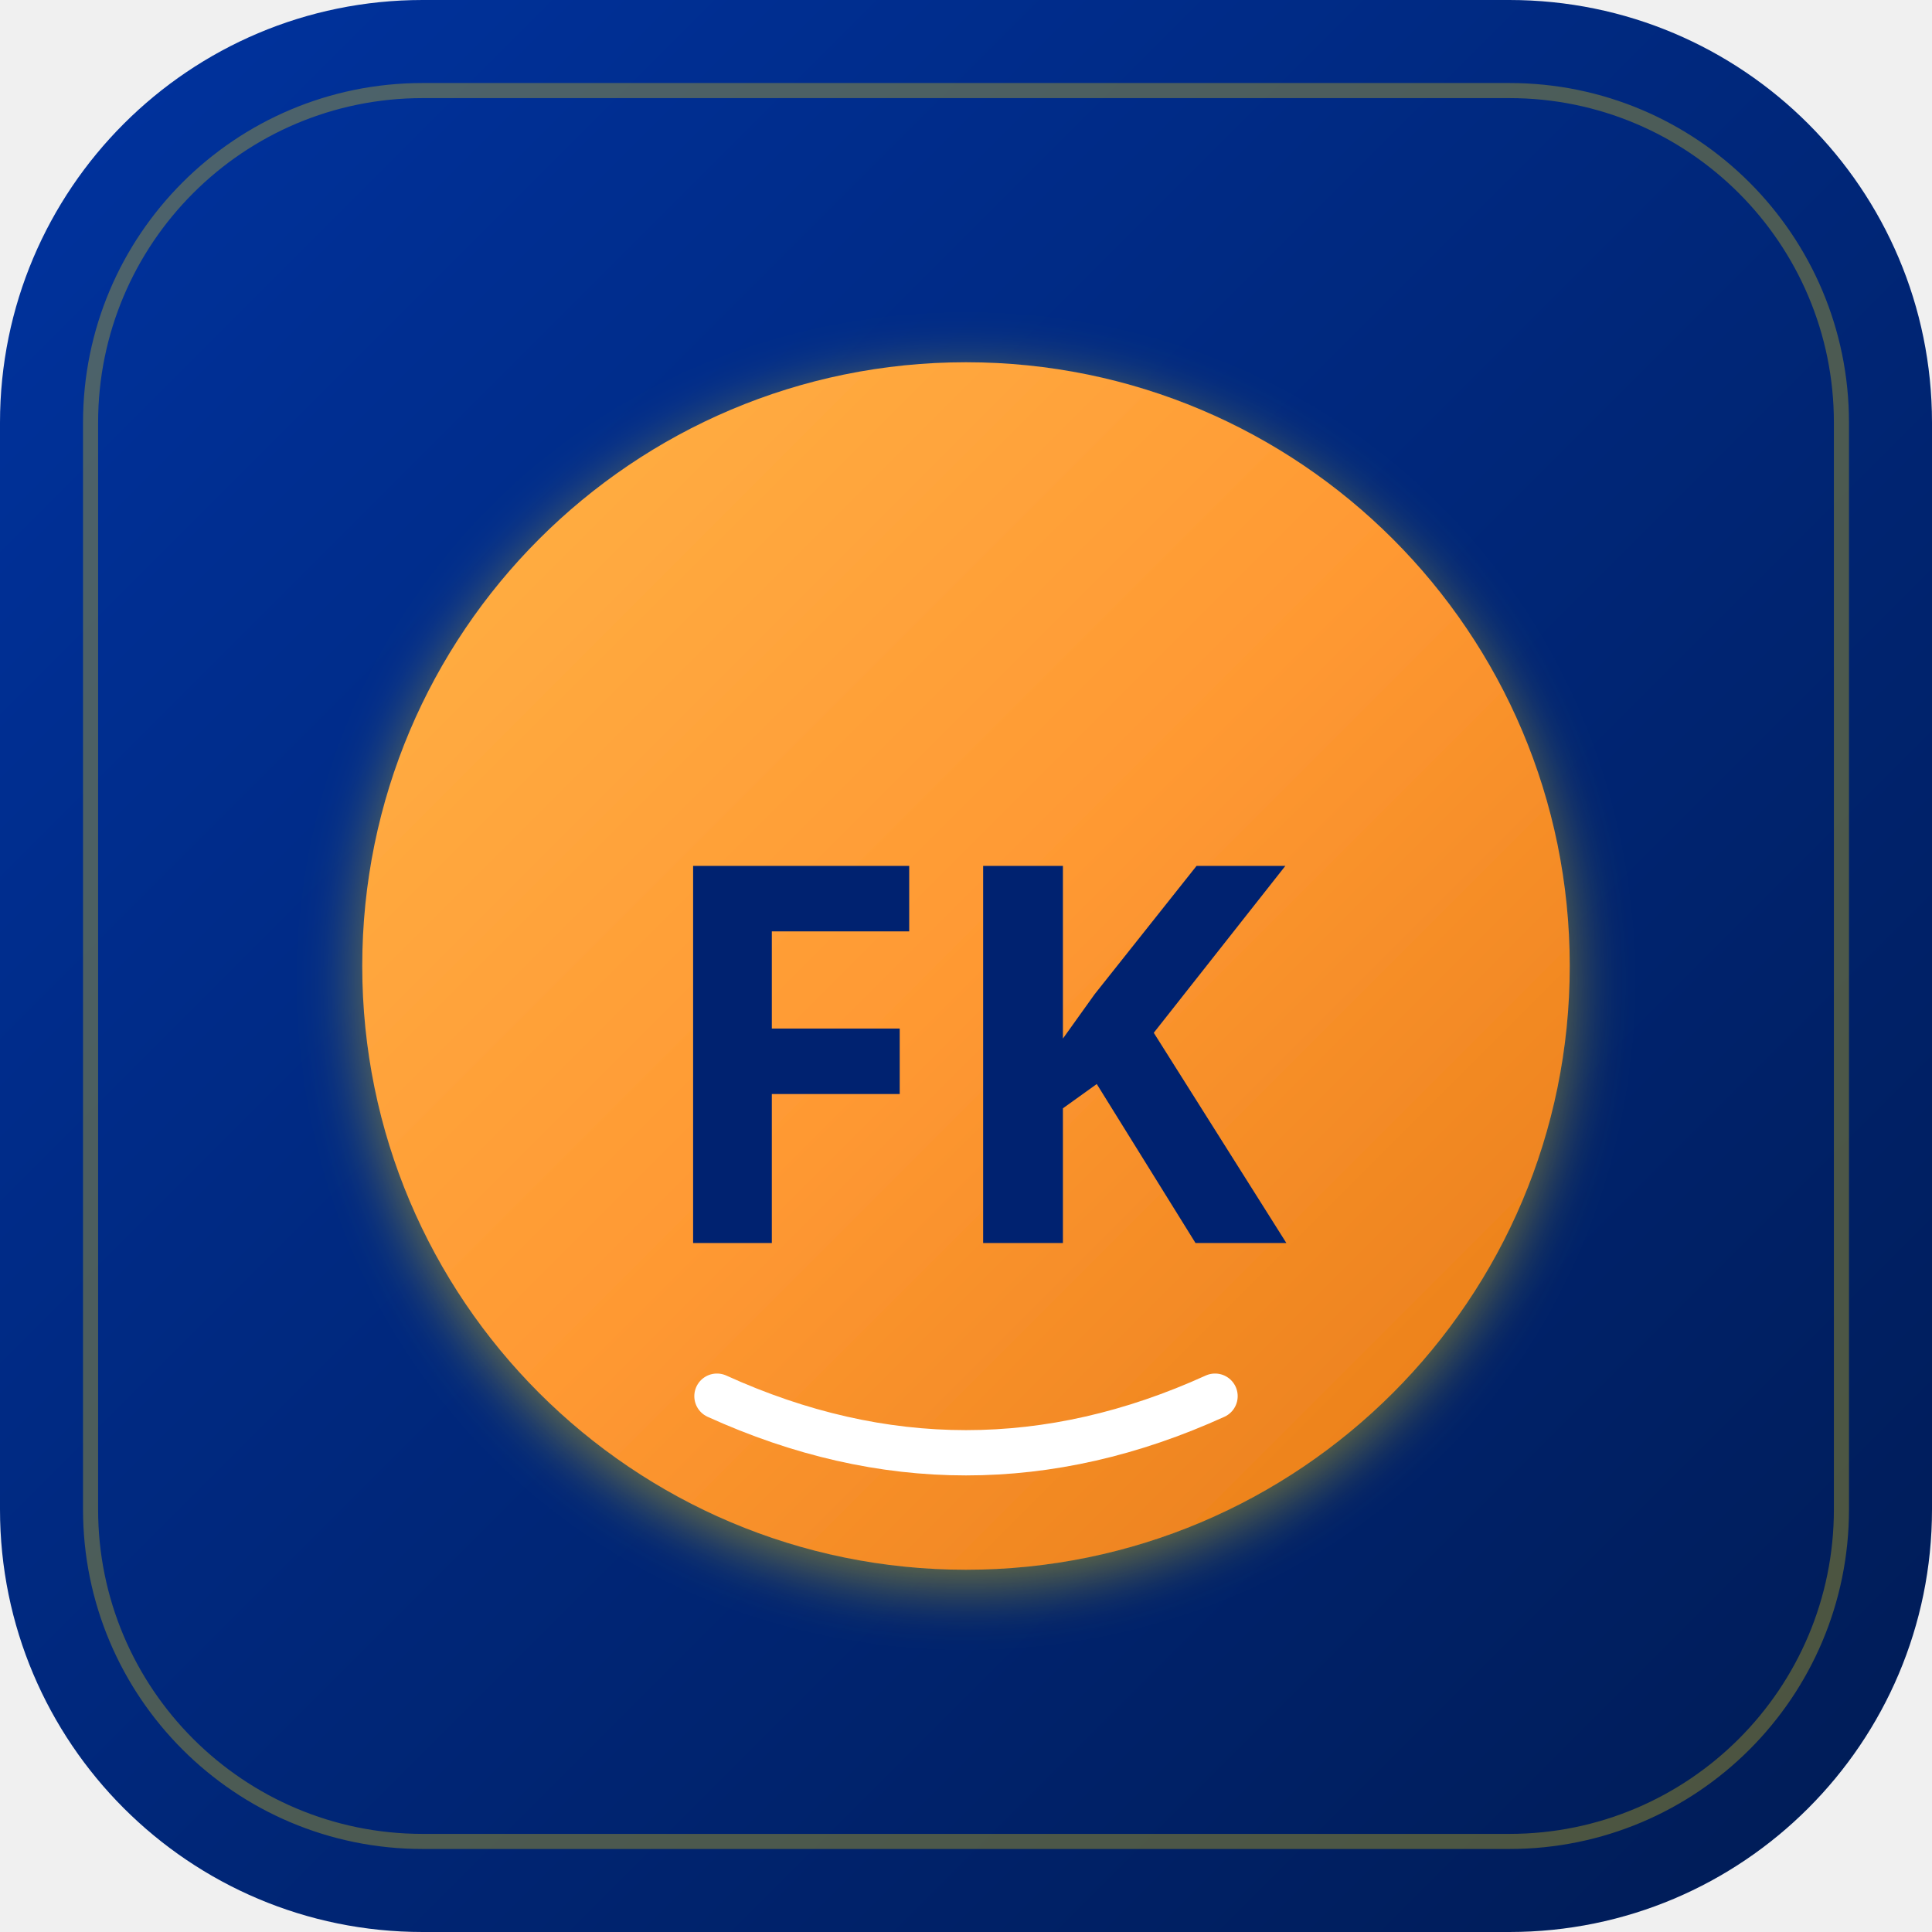
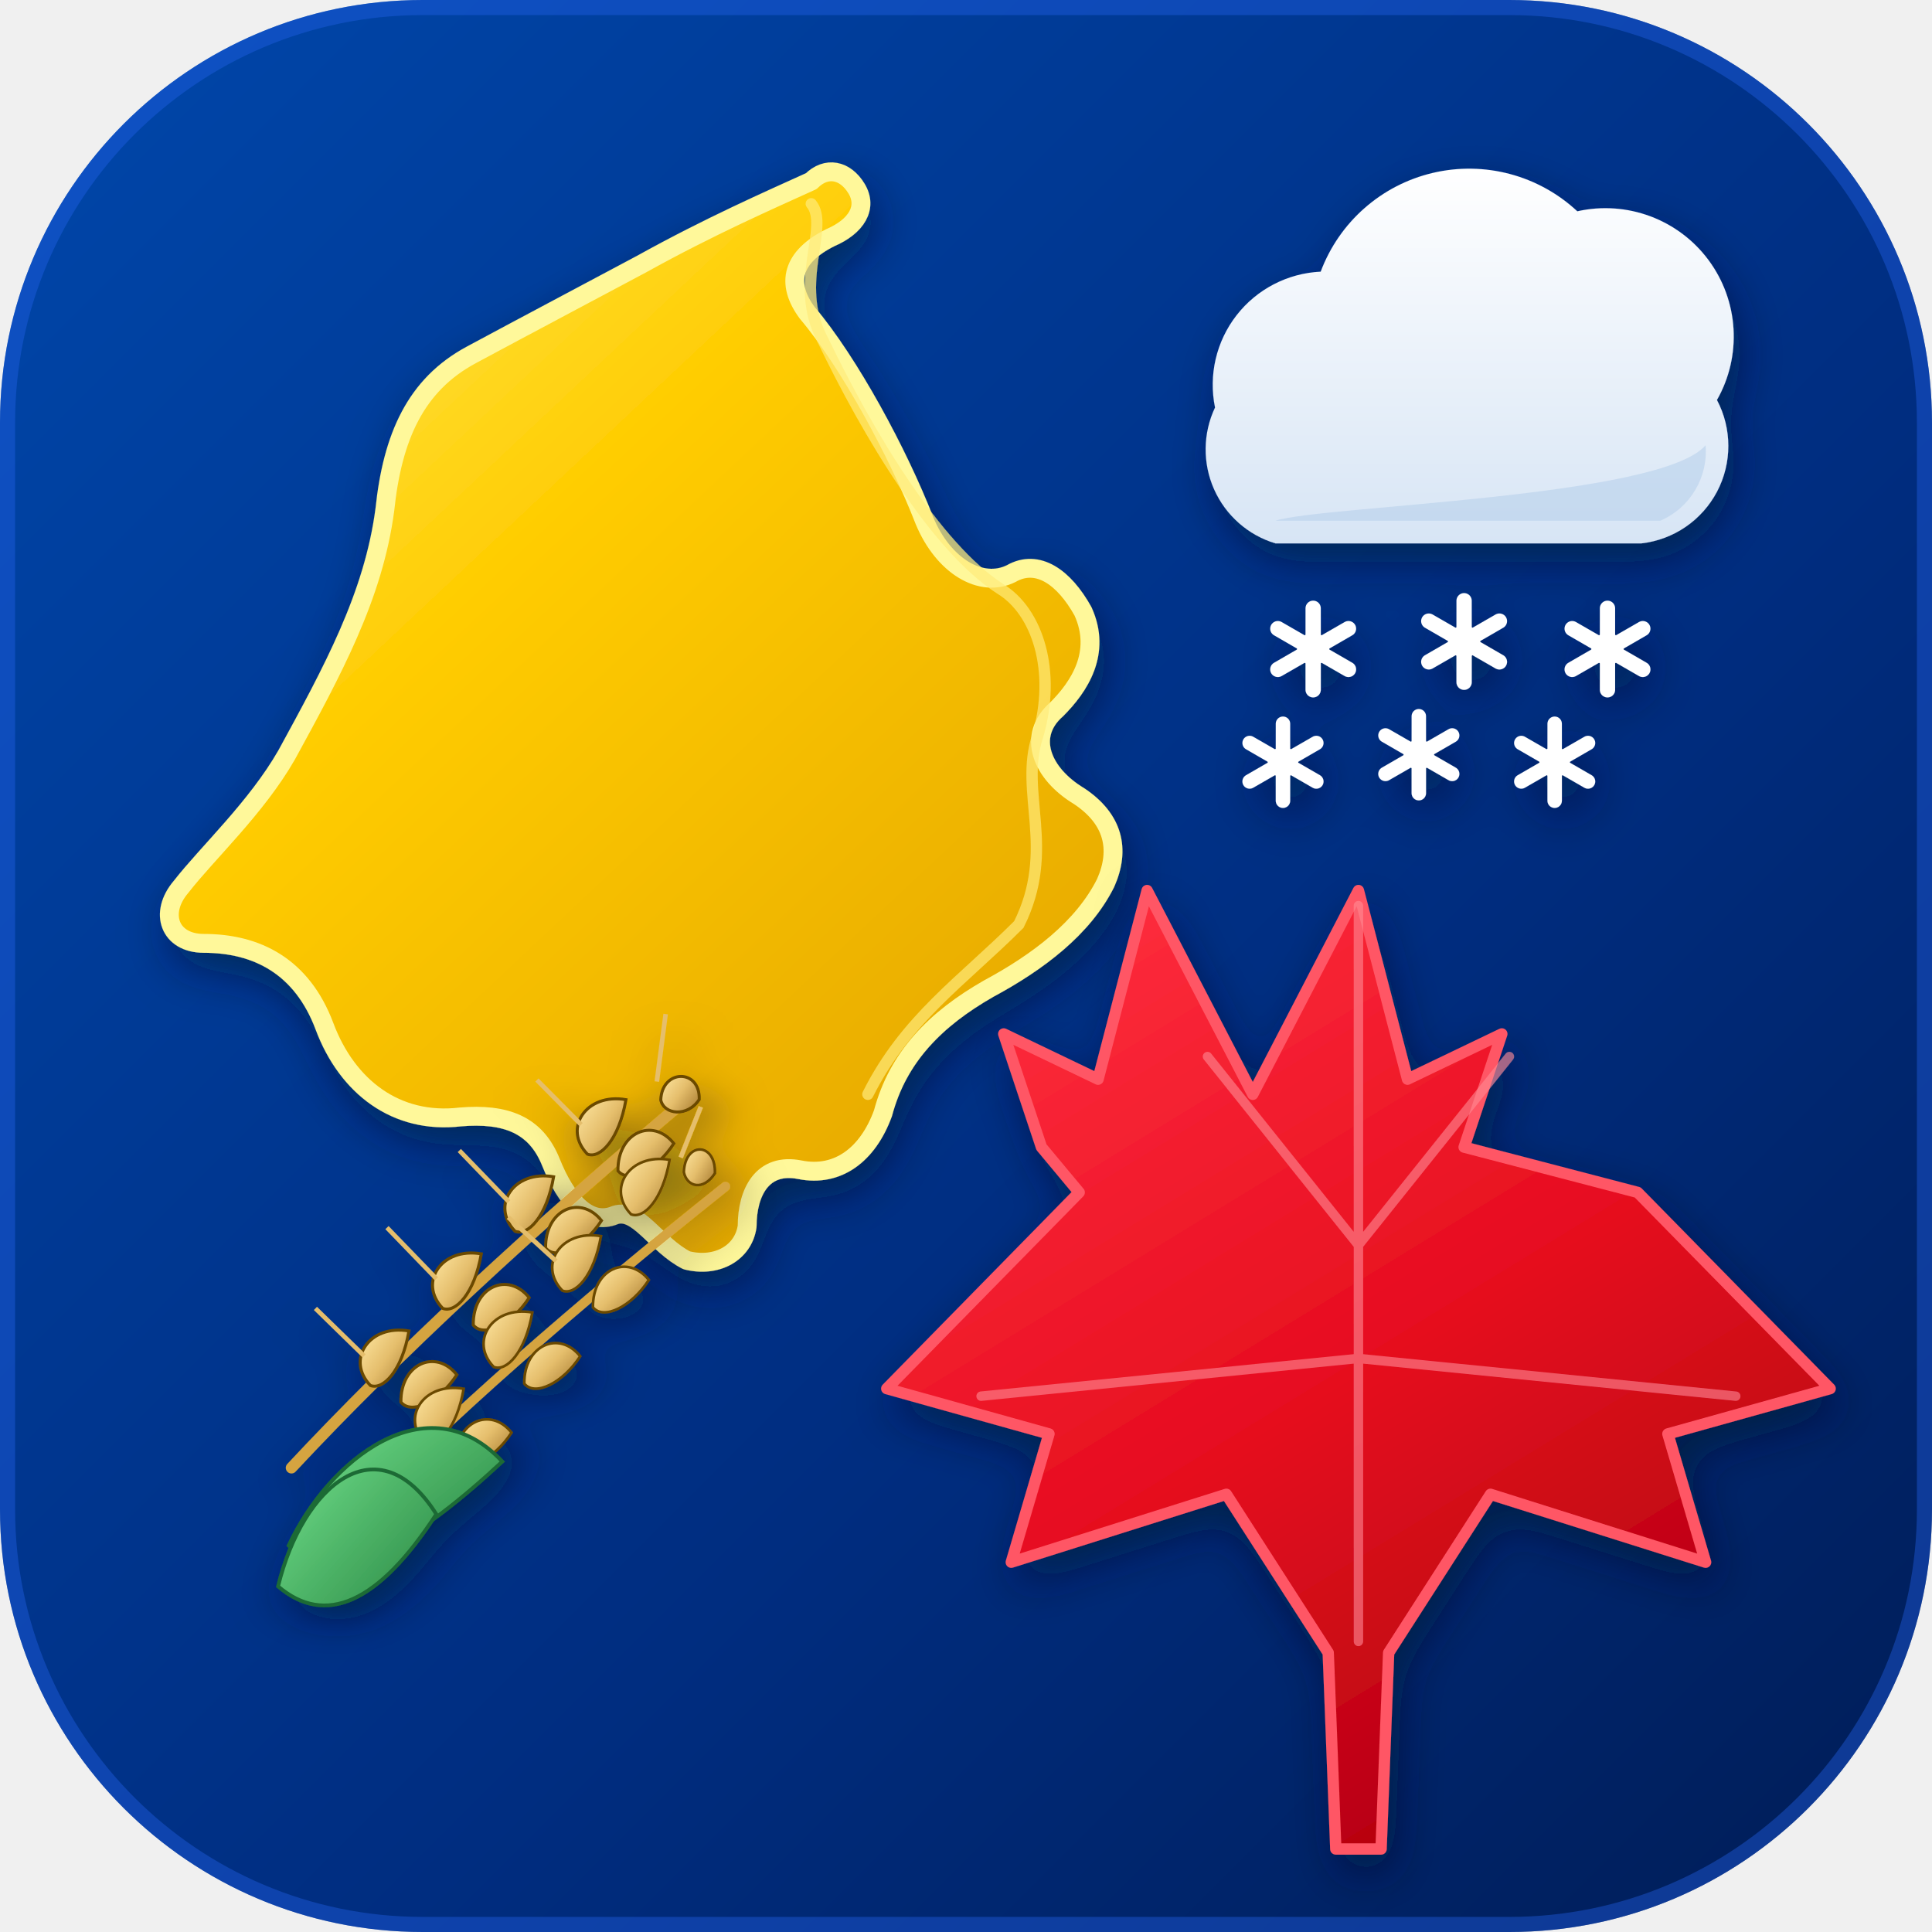
<svg xmlns="http://www.w3.org/2000/svg" viewBox="0 0 512 512" width="512" height="512">
  <defs>
-     <linearGradient id="blueGrad" x1="0%" y1="0%" x2="100%" y2="100%">
-       <stop offset="0%" stop-color="#0033A0" />
-       <stop offset="100%" stop-color="#001B54" />
+     <linearGradient id="bgGrad" x1="0%" y1="0%" x2="100%" y2="100%">
+       <stop offset="0%" stop-color="#0047AB" />
+       <stop offset="60%" stop-color="#002D80" />
+       <stop offset="100%" stop-color="#001C55" />
    </linearGradient>
-     <linearGradient id="kesariGrad" x1="0%" y1="0%" x2="100%" y2="100%">
-       <stop offset="0%" stop-color="#FFB347" />
-       <stop offset="50%" stop-color="#FF9933" />
-       <stop offset="100%" stop-color="#E67A15" />
+     <linearGradient id="punjabGold" x1="0%" y1="0%" x2="80%" y2="100%">
+       <stop offset="0%" stop-color="#FFF066" />
+       <stop offset="40%" stop-color="#FFCC00" />
+       <stop offset="100%" stop-color="#E5A700" />
    </linearGradient>
-     <filter id="yellowGlow" x="-20%" y="-20%" width="140%" height="140%">
-       <feDropShadow dx="0" dy="4" stdDeviation="8" flood-color="#FFD700" flood-opacity="0.45" />
+     <linearGradient id="mapleRed" x1="20%" y1="0%" x2="80%" y2="100%">
+       <stop offset="0%" stop-color="#FF2E3E" />
+       <stop offset="50%" stop-color="#E60D1F" />
+       <stop offset="100%" stop-color="#A8000C" />
+     </linearGradient>
+     <linearGradient id="cloudGrad" x1="0%" y1="0%" x2="0%" y2="100%">
+       <stop offset="0%" stop-color="#FFFFFF" />
+       <stop offset="100%" stop-color="#D7E5F5" />
+     </linearGradient>
+     <linearGradient id="wheatGold" x1="0%" y1="0%" x2="100%" y2="100%">
+       <stop offset="0%" stop-color="#FFE8A3" />
+       <stop offset="50%" stop-color="#E5BE6C" />
+       <stop offset="100%" stop-color="#A5792F" />
+     </linearGradient>
+     <linearGradient id="wheatGreen" x1="0%" y1="0%" x2="100%" y2="100%">
+       <stop offset="0%" stop-color="#6EDC88" />
+       <stop offset="100%" stop-color="#2D8C47" />
+     </linearGradient>
+     <filter id="softGlow" x="-20%" y="-20%" width="140%" height="140%">
+       <feDropShadow dx="0" dy="6" stdDeviation="10" flood-color="#000000" flood-opacity="0.45" />
+     </filter>
+     <filter id="elementShadow" x="-20%" y="-20%" width="140%" height="140%">
+       <feDropShadow dx="2" dy="5" stdDeviation="6" flood-color="#000D2B" flood-opacity="0.5" />
+     </filter>
+     <filter id="punjabOutlineGlow">
+       <feDropShadow dx="0" dy="0" stdDeviation="4" flood-color="#FFE57F" flood-opacity="0.8" />
    </filter>
  </defs>
-   <rect width="512" height="512" rx="112" fill="url(#blueGrad)" />
-   <rect x="24" y="24" width="464" height="464" rx="88" fill="none" stroke="#FFD700" stroke-width="4" stroke-opacity="0.3" />
-   <circle cx="256" cy="256" r="160" fill="url(#kesariGrad)" filter="url(#yellowGlow)" />
-   <text x="256" y="280" font-family="'Plus Jakarta Sans', system-ui, sans-serif" font-weight="900" font-size="140" fill="#002270" text-anchor="middle" dominant-baseline="middle">FK</text>
-   <path d="M190 370 Q256 400 322 370" fill="none" stroke="#FFFFFF" stroke-width="12" stroke-linecap="round" />
+   <rect width="512" height="512" rx="112" fill="url(#bgGrad)" />
+   <rect x="2" y="2" width="508" height="508" rx="110" fill="none" stroke="#2563EB" stroke-width="4" stroke-opacity="0.4" />
+   <g filter="url(#elementShadow)">
+     <path d="M 215 48              C 219 44, 224 45, 227 50              C 230 55, 227 60, 220 63              C 210 68, 208 75, 214 83              C 225 96, 238 120, 245 138              C 250 150, 260 156, 268 152              C 275 148, 282 153, 287 162              C 292 173, 286 182, 280 188              C 272 195, 276 205, 286 211              C 295 217, 297 225, 293 234              C 287 246, 275 255, 262 262              C 248 270, 238 280, 234 295              C 230 306, 222 312, 212 310              C 202 308, 198 316, 198 325              C 197 332, 190 336, 182 334              C 174 330, 169 320, 163 322              C 156 325, 150 318, 146 308              C 142 298, 134 295, 122 296              C 105 298, 92 288, 86 272              C 80 256, 68 250, 54 250              C 45 250, 42 242, 48 235              C 55 226, 68 214, 76 200              C 88 178, 99 158, 102 135              C 104 116, 110 102, 125 94              C 138 87, 155 78, 170 70              C 188 60, 204 53, 215 48 Z" fill="url(#punjabGold)" stroke="#FFF89A" stroke-width="5" stroke-linejoin="round" stroke-linecap="round" />
+     <path d="M 215 54 C 220 60, 210 75, 218 90 C 230 115, 248 145, 265 156 C 275 162, 280 178, 275 195 C 270 210, 280 225, 270 245 C 255 260, 240 270, 230 290" fill="none" stroke="#FFEB7A" stroke-width="3" stroke-linecap="round" opacity="0.7" />
+   </g>
+   <g filter="url(#elementShadow)">
+     <path d="M 370 144              L 435 144              A 26 26 0 0 0 455 106              A 34 34 0 0 0 418 56              A 42 42 0 0 0 350 72              A 30 30 0 0 0 322 108              A 26 26 0 0 0 338 144              Z" fill="url(#cloudGrad)" />
+     <path d="M 338 138 L 440 138 A 20 20 0 0 0 452 118 C 440 132, 350 134, 338 138 Z" fill="#B8D0EB" opacity="0.6" />
+     <g stroke="#FFFFFF" stroke-width="4.5" stroke-linecap="round" fill="none">
+       <g transform="translate(348, 172) scale(0.9)">
+         <line x1="0" y1="-12" x2="0" y2="12" />
+         <line x1="-10.4" y1="-6" x2="10.4" y2="6" />
+         <line x1="-10.4" y1="6" x2="10.4" y2="-6" />
+         <circle cx="0" cy="0" r="2.5" fill="#FFFFFF" />
+       </g>
+       <g transform="translate(388, 170) scale(0.9)">
+         <line x1="0" y1="-12" x2="0" y2="12" />
+         <line x1="-10.4" y1="-6" x2="10.4" y2="6" />
+         <line x1="-10.4" y1="6" x2="10.4" y2="-6" />
+         <circle cx="0" cy="0" r="2.5" fill="#FFFFFF" />
+       </g>
+       <g transform="translate(426, 172) scale(0.9)">
+         <line x1="0" y1="-12" x2="0" y2="12" />
+         <line x1="-10.4" y1="-6" x2="10.4" y2="6" />
+         <line x1="-10.4" y1="6" x2="10.4" y2="-6" />
+         <circle cx="0" cy="0" r="2.5" fill="#FFFFFF" />
+       </g>
+       <g transform="translate(340, 202) scale(0.85)">
+         <line x1="0" y1="-12" x2="0" y2="12" />
+         <line x1="-10.4" y1="-6" x2="10.4" y2="6" />
+         <line x1="-10.4" y1="6" x2="10.4" y2="-6" />
+         <circle cx="0" cy="0" r="2.5" fill="#FFFFFF" />
+       </g>
+       <g transform="translate(376, 200) scale(0.85)">
+         <line x1="0" y1="-12" x2="0" y2="12" />
+         <line x1="-10.4" y1="-6" x2="10.4" y2="6" />
+         <line x1="-10.4" y1="6" x2="10.4" y2="-6" />
+         <circle cx="0" cy="0" r="2.5" fill="#FFFFFF" />
+       </g>
+       <g transform="translate(412, 202) scale(0.85)">
+         <line x1="0" y1="-12" x2="0" y2="12" />
+         <line x1="-10.4" y1="-6" x2="10.4" y2="6" />
+         <line x1="-10.4" y1="6" x2="10.4" y2="-6" />
+         <circle cx="0" cy="0" r="2.5" fill="#FFFFFF" />
+       </g>
+     </g>
+   </g>
+   <g filter="url(#elementShadow)">
+     <path d="M 360 236              L 373 286 L 398 274 L 388 304 L 434 316 L 485 368 L 442 380 L 452 414 L 395 396 L 368 438              L 366 490 L 354 490 L 352 438 L 325 396 L 268 414 L 278 380 L 235 368 L 286 316 L 276 304 L 266 274 L 291 286 L 304 236              L 332 290 Z" fill="url(#mapleRed)" stroke="#FF5765" stroke-width="3" stroke-linejoin="round" />
+     <path d="M 360 240 L 360 435 M 360 360 L 460 370 M 360 360 L 260 370 M 360 330 L 400 280 M 360 330 L 320 280" fill="none" stroke="#FF8A95" stroke-width="2.5" stroke-linecap="round" opacity="0.6" />
+   </g>
+   <g filter="url(#elementShadow)" transform="translate(40, 310) rotate(-12)">
+     <g transform="translate(0, 0)">
+       <path d="M 20 85 Q 70 50 145 10" fill="none" stroke="#D5A440" stroke-width="3" stroke-linecap="round" />
+       <path d="M 45 68 C 40 60, 48 52, 58 56 C 54 66, 48 70, 45 68 Z" fill="url(#wheatGold)" stroke="#6B4800" stroke-width="0.8" />
+       <path d="M 52 74 C 54 64, 64 62, 68 70 C 62 76, 54 78, 52 74 Z" fill="url(#wheatGold)" stroke="#6B4800" stroke-width="0.8" />
+       <line x1="45" y1="60" x2="35" y2="45" stroke="#E5BE6C" stroke-width="1.2" />
+       <path d="M 68 52 C 63 44, 71 36, 81 40 C 77 50, 71 54, 68 52 Z" fill="url(#wheatGold)" stroke="#6B4800" stroke-width="0.8" />
+       <path d="M 75 58 C 77 48, 87 46, 91 54 C 85 60, 77 62, 75 58 Z" fill="url(#wheatGold)" stroke="#6B4800" stroke-width="0.8" />
+       <line x1="68" y1="44" x2="58" y2="28" stroke="#E5BE6C" stroke-width="1.2" />
+       <path d="M 91 36 C 86 28, 94 20, 104 24 C 100 34, 94 38, 91 36 Z" fill="url(#wheatGold)" stroke="#6B4800" stroke-width="0.8" />
+       <path d="M 98 42 C 100 32, 110 30, 114 38 C 108 44, 100 46, 98 42 Z" fill="url(#wheatGold)" stroke="#6B4800" stroke-width="0.8" />
+       <line x1="91" y1="28" x2="81" y2="12" stroke="#E5BE6C" stroke-width="1.2" />
+       <path d="M 114 20 C 109 12, 117 4, 127 8 C 123 18, 117 22, 114 20 Z" fill="url(#wheatGold)" stroke="#6B4800" stroke-width="0.8" />
+       <path d="M 121 26 C 123 16, 133 14, 137 22 C 131 28, 123 30, 121 26 Z" fill="url(#wheatGold)" stroke="#6B4800" stroke-width="0.8" />
+       <path d="M 136 10 C 138 2, 148 4, 146 12 C 142 16, 136 14, 136 10 Z" fill="url(#wheatGold)" stroke="#6B4800" stroke-width="0.8" />
+       <line x1="114" y1="12" x2="105" y2="-2" stroke="#E5BE6C" stroke-width="1.2" />
+       <line x1="136" y1="5" x2="142" y2="-12" stroke="#E5BE6C" stroke-width="1.2" />
+     </g>
+     <g transform="translate(18, 26)">
+       <path d="M 15 75 Q 60 45 130 10" fill="none" stroke="#D5A440" stroke-width="2.5" stroke-linecap="round" />
+       <path d="M 38 60 C 33 52, 41 44, 51 48 C 47 58, 41 62, 38 60 Z" fill="url(#wheatGold)" stroke="#6B4800" stroke-width="0.7" />
+       <path d="M 45 66 C 47 56, 57 54, 61 62 C 55 68, 47 70, 45 66 Z" fill="url(#wheatGold)" stroke="#6B4800" stroke-width="0.7" />
+       <path d="M 60 44 C 55 36, 63 28, 73 32 C 69 42, 63 46, 60 44 Z" fill="url(#wheatGold)" stroke="#6B4800" stroke-width="0.7" />
+       <path d="M 67 50 C 69 40, 79 38, 83 46 C 77 52, 69 54, 67 50 Z" fill="url(#wheatGold)" stroke="#6B4800" stroke-width="0.7" />
+       <path d="M 82 28 C 77 20, 85 12, 95 16 C 91 26, 85 30, 82 28 Z" fill="url(#wheatGold)" stroke="#6B4800" stroke-width="0.7" />
+       <path d="M 89 34 C 91 24, 101 22, 105 30 C 99 36, 91 38, 89 34 Z" fill="url(#wheatGold)" stroke="#6B4800" stroke-width="0.7" />
+       <path d="M 104 12 C 99 4, 107 -4, 117 0 C 113 10, 107 14, 104 12 Z" fill="url(#wheatGold)" stroke="#6B4800" stroke-width="0.7" />
+       <path d="M 120 4 C 122 -4, 130 -2, 128 6 C 124 10, 120 8, 120 4 Z" fill="url(#wheatGold)" stroke="#6B4800" stroke-width="0.7" />
+       <line x1="82" y1="20" x2="72" y2="6" stroke="#E5BE6C" stroke-width="1.2" />
+       <line x1="120" y1="0" x2="128" y2="-12" stroke="#E5BE6C" stroke-width="1.2" />
+     </g>
+     <path d="M 15 105 C 30 85, 60 70, 75 95 C 50 110, 25 120, 15 105 Z" fill="url(#wheatGreen)" stroke="#1E6B34" stroke-width="1" />
+     <path d="M 10 115 C 22 90, 45 78, 55 105 C 35 125, 20 128, 10 115 Z" fill="url(#wheatGreen)" stroke="#1E6B34" stroke-width="1" />
+   </g>
</svg>
